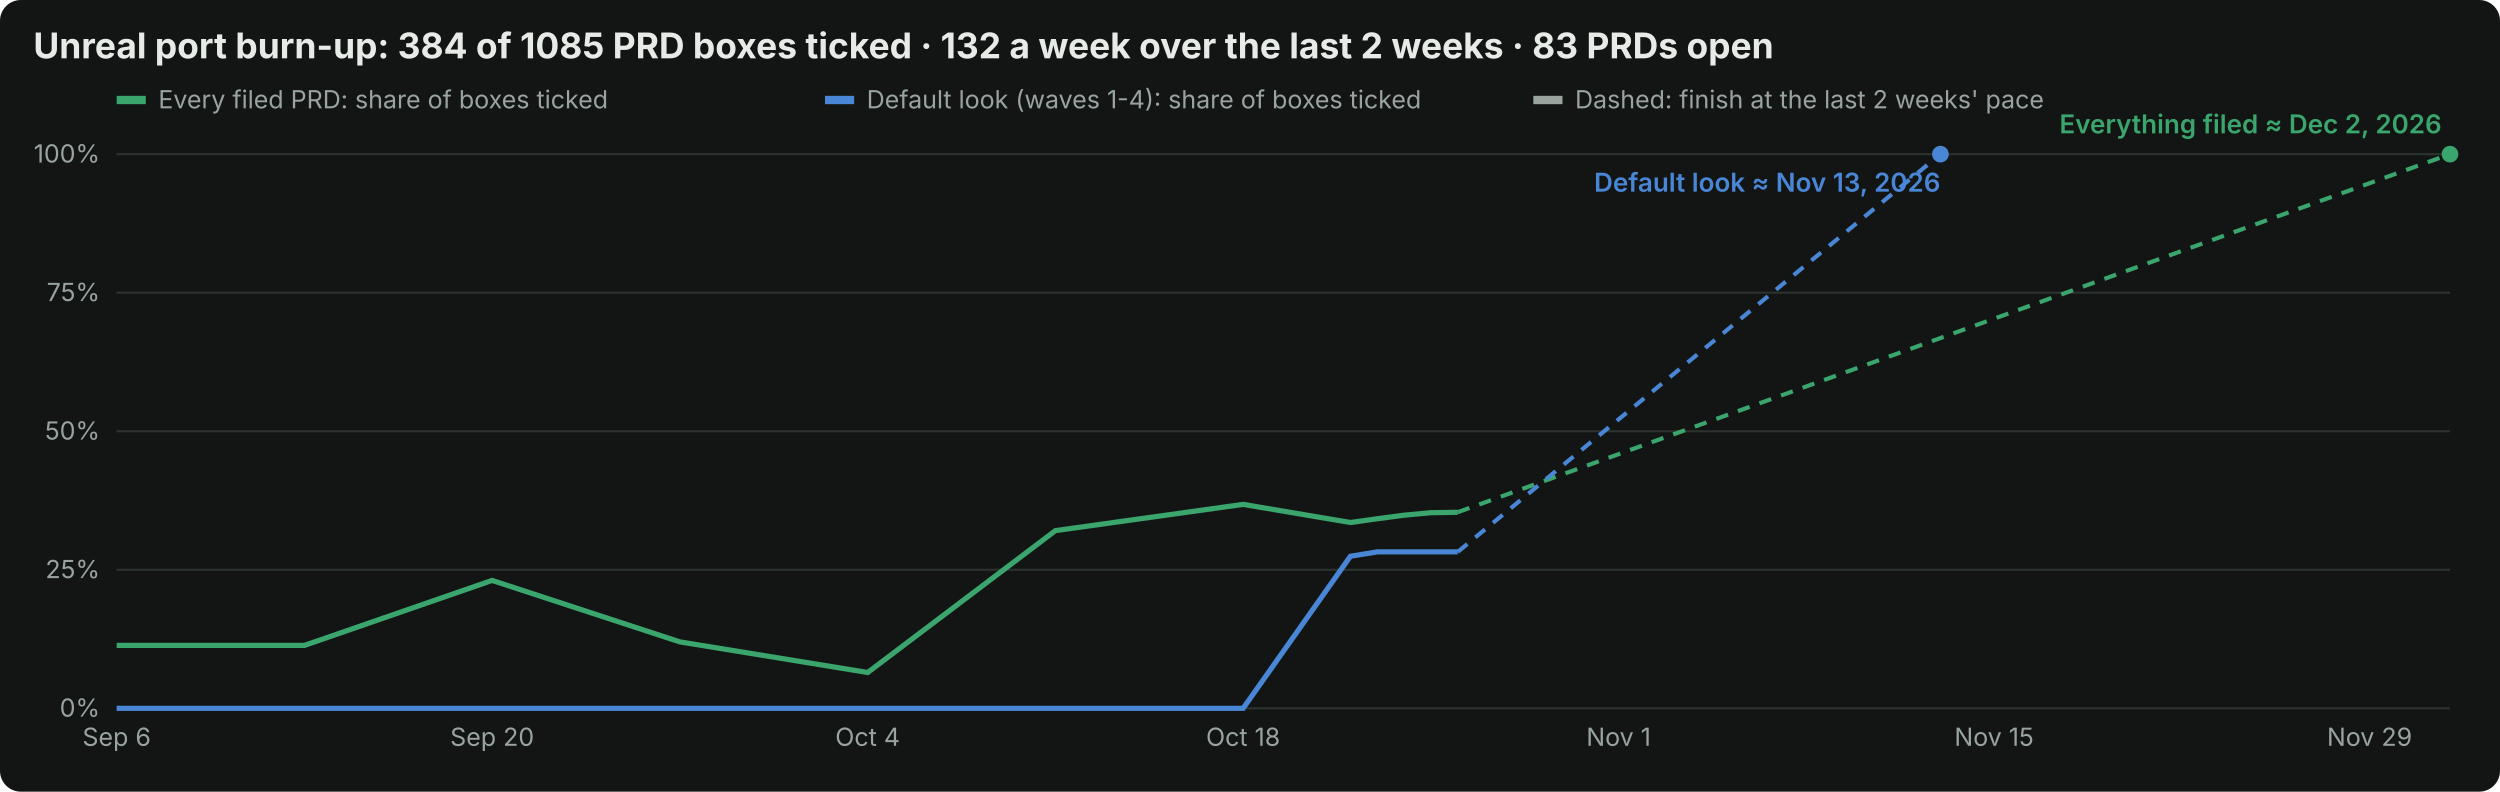
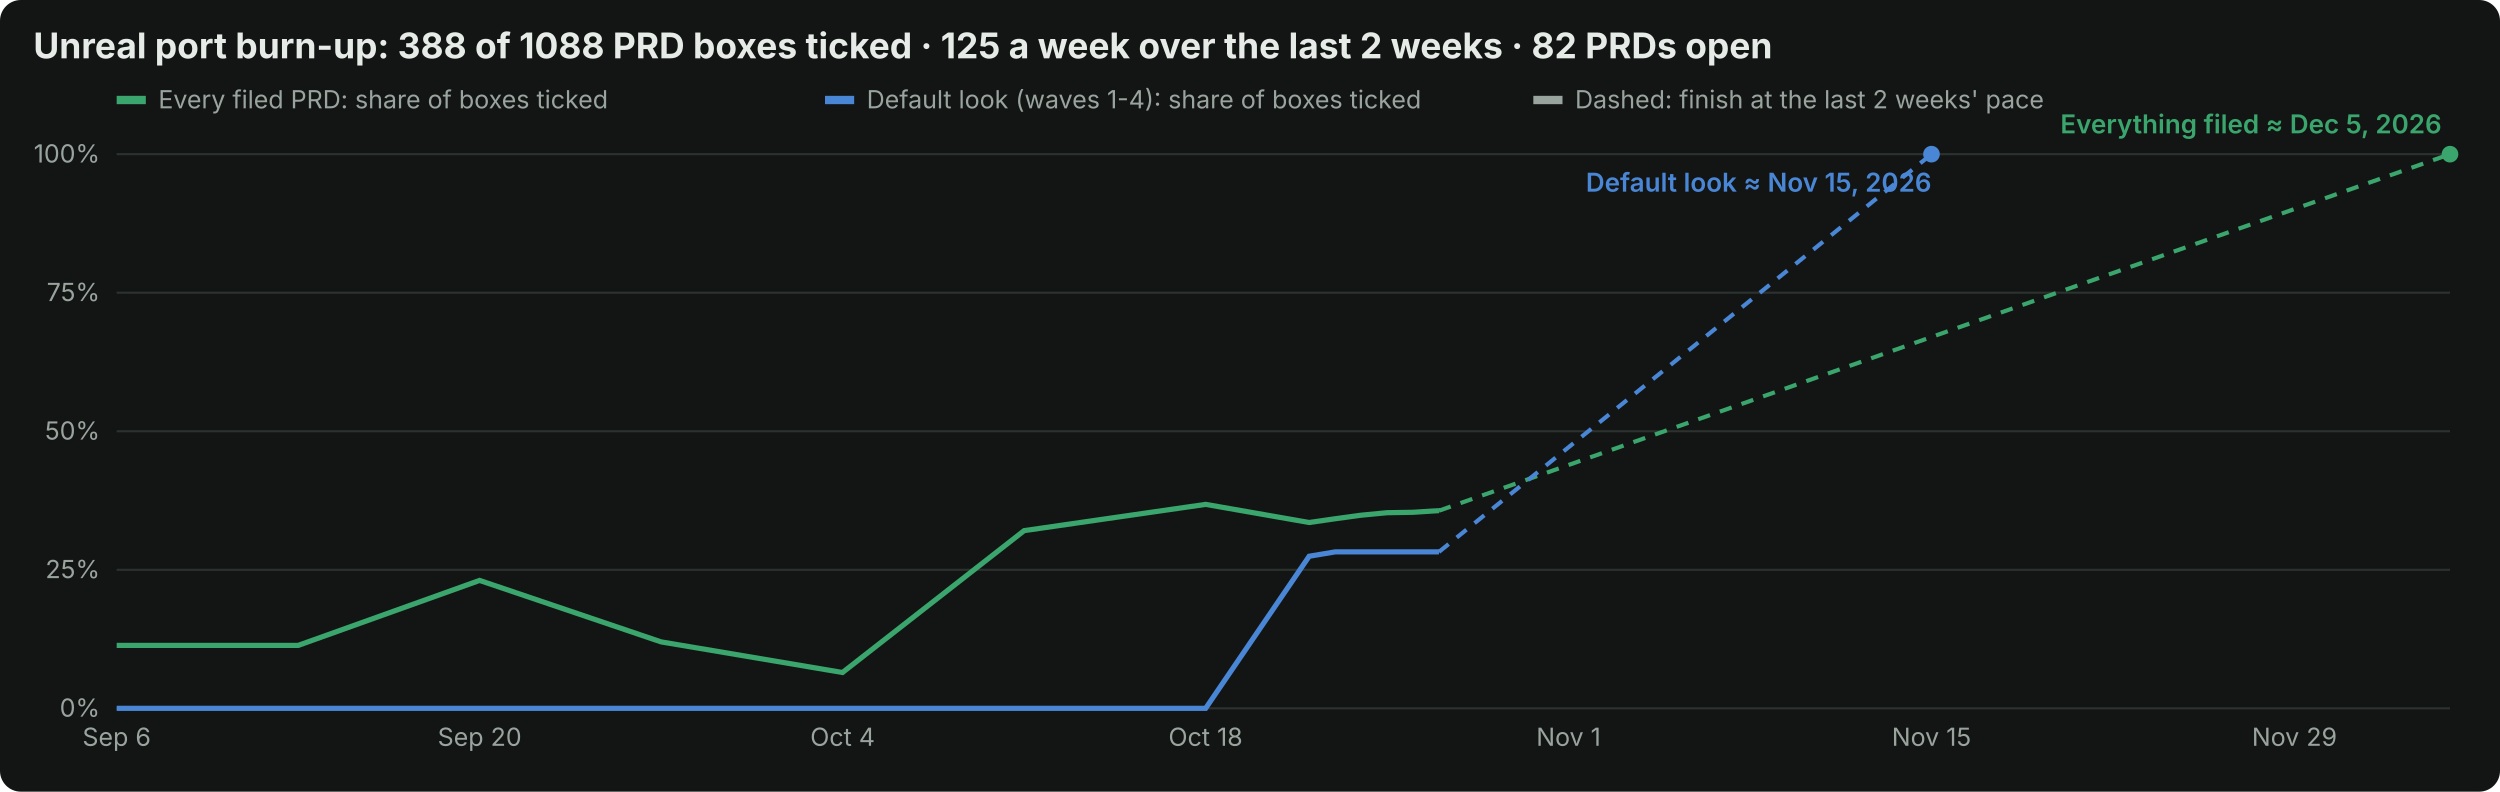
<svg xmlns="http://www.w3.org/2000/svg" viewBox="0 0 1200 380" width="1200" height="380" font-family="system-ui, -apple-system, Segoe UI, sans-serif">
  <style>.h{fill:#e7ebe8;font-size:17px;font-weight:700}.t{fill:#9aa49f;font-size:12px}.e{font-size:12.5px;font-weight:600}</style>
  <rect width="1200" height="380" rx="10" fill="#121513" />
-   <text x="16" y="28" class="h">Unreal port burn-up: 384 of 1085 PRD boxes ticked · 132 a week over the last 2 weeks · 83 PRDs open</text>
+   <text x="16" y="28" class="h">Unreal port burn-up: 388 of 1088 PRD boxes ticked · 125 a week over the last 2 weeks · 82 PRDs open</text>
  <rect x="56" y="46" width="14" height="4" fill="#3aa56c" />
  <text x="76" y="52" class="t">Every filed PRD: share of boxes ticked</text>
  <rect x="396" y="46" width="14" height="4" fill="#4a86d6" />
  <text x="416" y="52" class="t">Default look (waves 1-4): share of boxes ticked</text>
  <rect x="736" y="46" width="14" height="4" fill="#9aa49f" />
  <text x="756" y="52" class="t">Dashed: finish at the last 2 weeks' pace</text>
  <line x1="56" x2="1176" y1="340" y2="340" stroke="#2c322f" />
  <text x="48" y="344" class="t" text-anchor="end">0%</text>
  <line x1="56" x2="1176" y1="273.5" y2="273.5" stroke="#2c322f" />
  <text x="48" y="277.5" class="t" text-anchor="end">25%</text>
  <line x1="56" x2="1176" y1="207" y2="207" stroke="#2c322f" />
  <text x="48" y="211" class="t" text-anchor="end">50%</text>
  <line x1="56" x2="1176" y1="140.5" y2="140.5" stroke="#2c322f" />
  <text x="48" y="144.5" class="t" text-anchor="end">75%</text>
  <line x1="56" x2="1176" y1="74" y2="74" stroke="#2c322f" />
  <text x="48" y="78" class="t" text-anchor="end">100%</text>
  <text x="56" y="358" class="t" text-anchor="middle">Sep 6</text>
-   <text x="236.23" y="358" class="t" text-anchor="middle">Sep 20</text>
-   <text x="416.46" y="358" class="t" text-anchor="middle">Oct 4</text>
-   <text x="596.69" y="358" class="t" text-anchor="middle">Oct 18</text>
-   <text x="776.92" y="358" class="t" text-anchor="middle">Nov 1</text>
-   <text x="957.149" y="358" class="t" text-anchor="middle">Nov 15</text>
-   <text x="1137.379" y="358" class="t" text-anchor="middle">Nov 29</text>
-   <path d="M56.0,309.8L146.1,309.8L236.2,278.6L326.3,308.1L416.5,322.8L506.6,254.7L596.7,242.1L648.2,250.8L661.1,249.0L673.9,247.3L686.8,246.1L699.7,245.9" stroke="#3aa56c" stroke-width="2.5" fill="none" />
-   <path d="M56.0,340.0L146.1,340.0L236.2,340.0L326.3,340.0L416.5,340.0L506.6,340.0L596.7,340.0L648.2,267.0L661.1,264.9L673.9,264.9L686.8,264.9L699.7,264.9" stroke="#4a86d6" stroke-width="2.5" fill="none" />
-   <path d="M699.678,245.858L1176,74" stroke="#3aa56c" stroke-width="2" stroke-dasharray="6 5" fill="none" />
+   <text x="230.222" y="358" class="t" text-anchor="middle">Sep 20</text>
+   <text x="404.444" y="358" class="t" text-anchor="middle">Oct 4</text>
+   <text x="578.667" y="358" class="t" text-anchor="middle">Oct 18</text>
+   <text x="752.889" y="358" class="t" text-anchor="middle">Nov 1</text>
+   <text x="927.111" y="358" class="t" text-anchor="middle">Nov 15</text>
+   <text x="1101.333" y="358" class="t" text-anchor="middle">Nov 29</text>
+   <path d="M56.0,309.8L143.1,309.8L230.2,278.6L317.3,308.1L404.4,322.8L491.6,254.7L578.7,242.1L628.4,250.8L640.9,249.0L653.3,247.3L665.8,246.1L678.2,245.9L690.7,245.1" stroke="#3aa56c" stroke-width="2.5" fill="none" />
+   <path d="M56.0,340.0L143.1,340.0L230.2,340.0L317.3,340.0L404.4,340.0L491.6,340.0L578.7,340.0L628.4,267.0L640.9,264.9L653.3,264.9L665.8,264.9L678.2,264.9L690.7,264.9" stroke="#4a86d6" stroke-width="2.5" fill="none" />
+   <path d="M690.667,245.14L1176,74" stroke="#3aa56c" stroke-width="2" stroke-dasharray="6 5" fill="none" />
  <circle cx="1176" cy="74" r="4" fill="#3aa56c" />
-   <text x="1172" y="64" class="e" fill="#3aa56c" text-anchor="end">Everything filed ≈ Dec 2, 2026</text>
-   <path d="M699.678,264.933L931.402,74" stroke="#4a86d6" stroke-width="2" stroke-dasharray="6 5" fill="none" />
-   <circle cx="931.402" cy="74" r="4" fill="#4a86d6" />
-   <text x="931.402" y="92" class="e" fill="#4a86d6" text-anchor="end">Default look ≈ Nov 13, 2026</text>
+   <text x="1172" y="64" class="e" fill="#3aa56c" text-anchor="end">Everything filed ≈ Dec 5, 2026</text>
+   <path d="M690.667,264.933L927.111,74" stroke="#4a86d6" stroke-width="2" stroke-dasharray="6 5" fill="none" />
+   <circle cx="927.111" cy="74" r="4" fill="#4a86d6" />
+   <text x="927.111" y="92" class="e" fill="#4a86d6" text-anchor="end">Default look ≈ Nov 15, 2026</text>
</svg>
